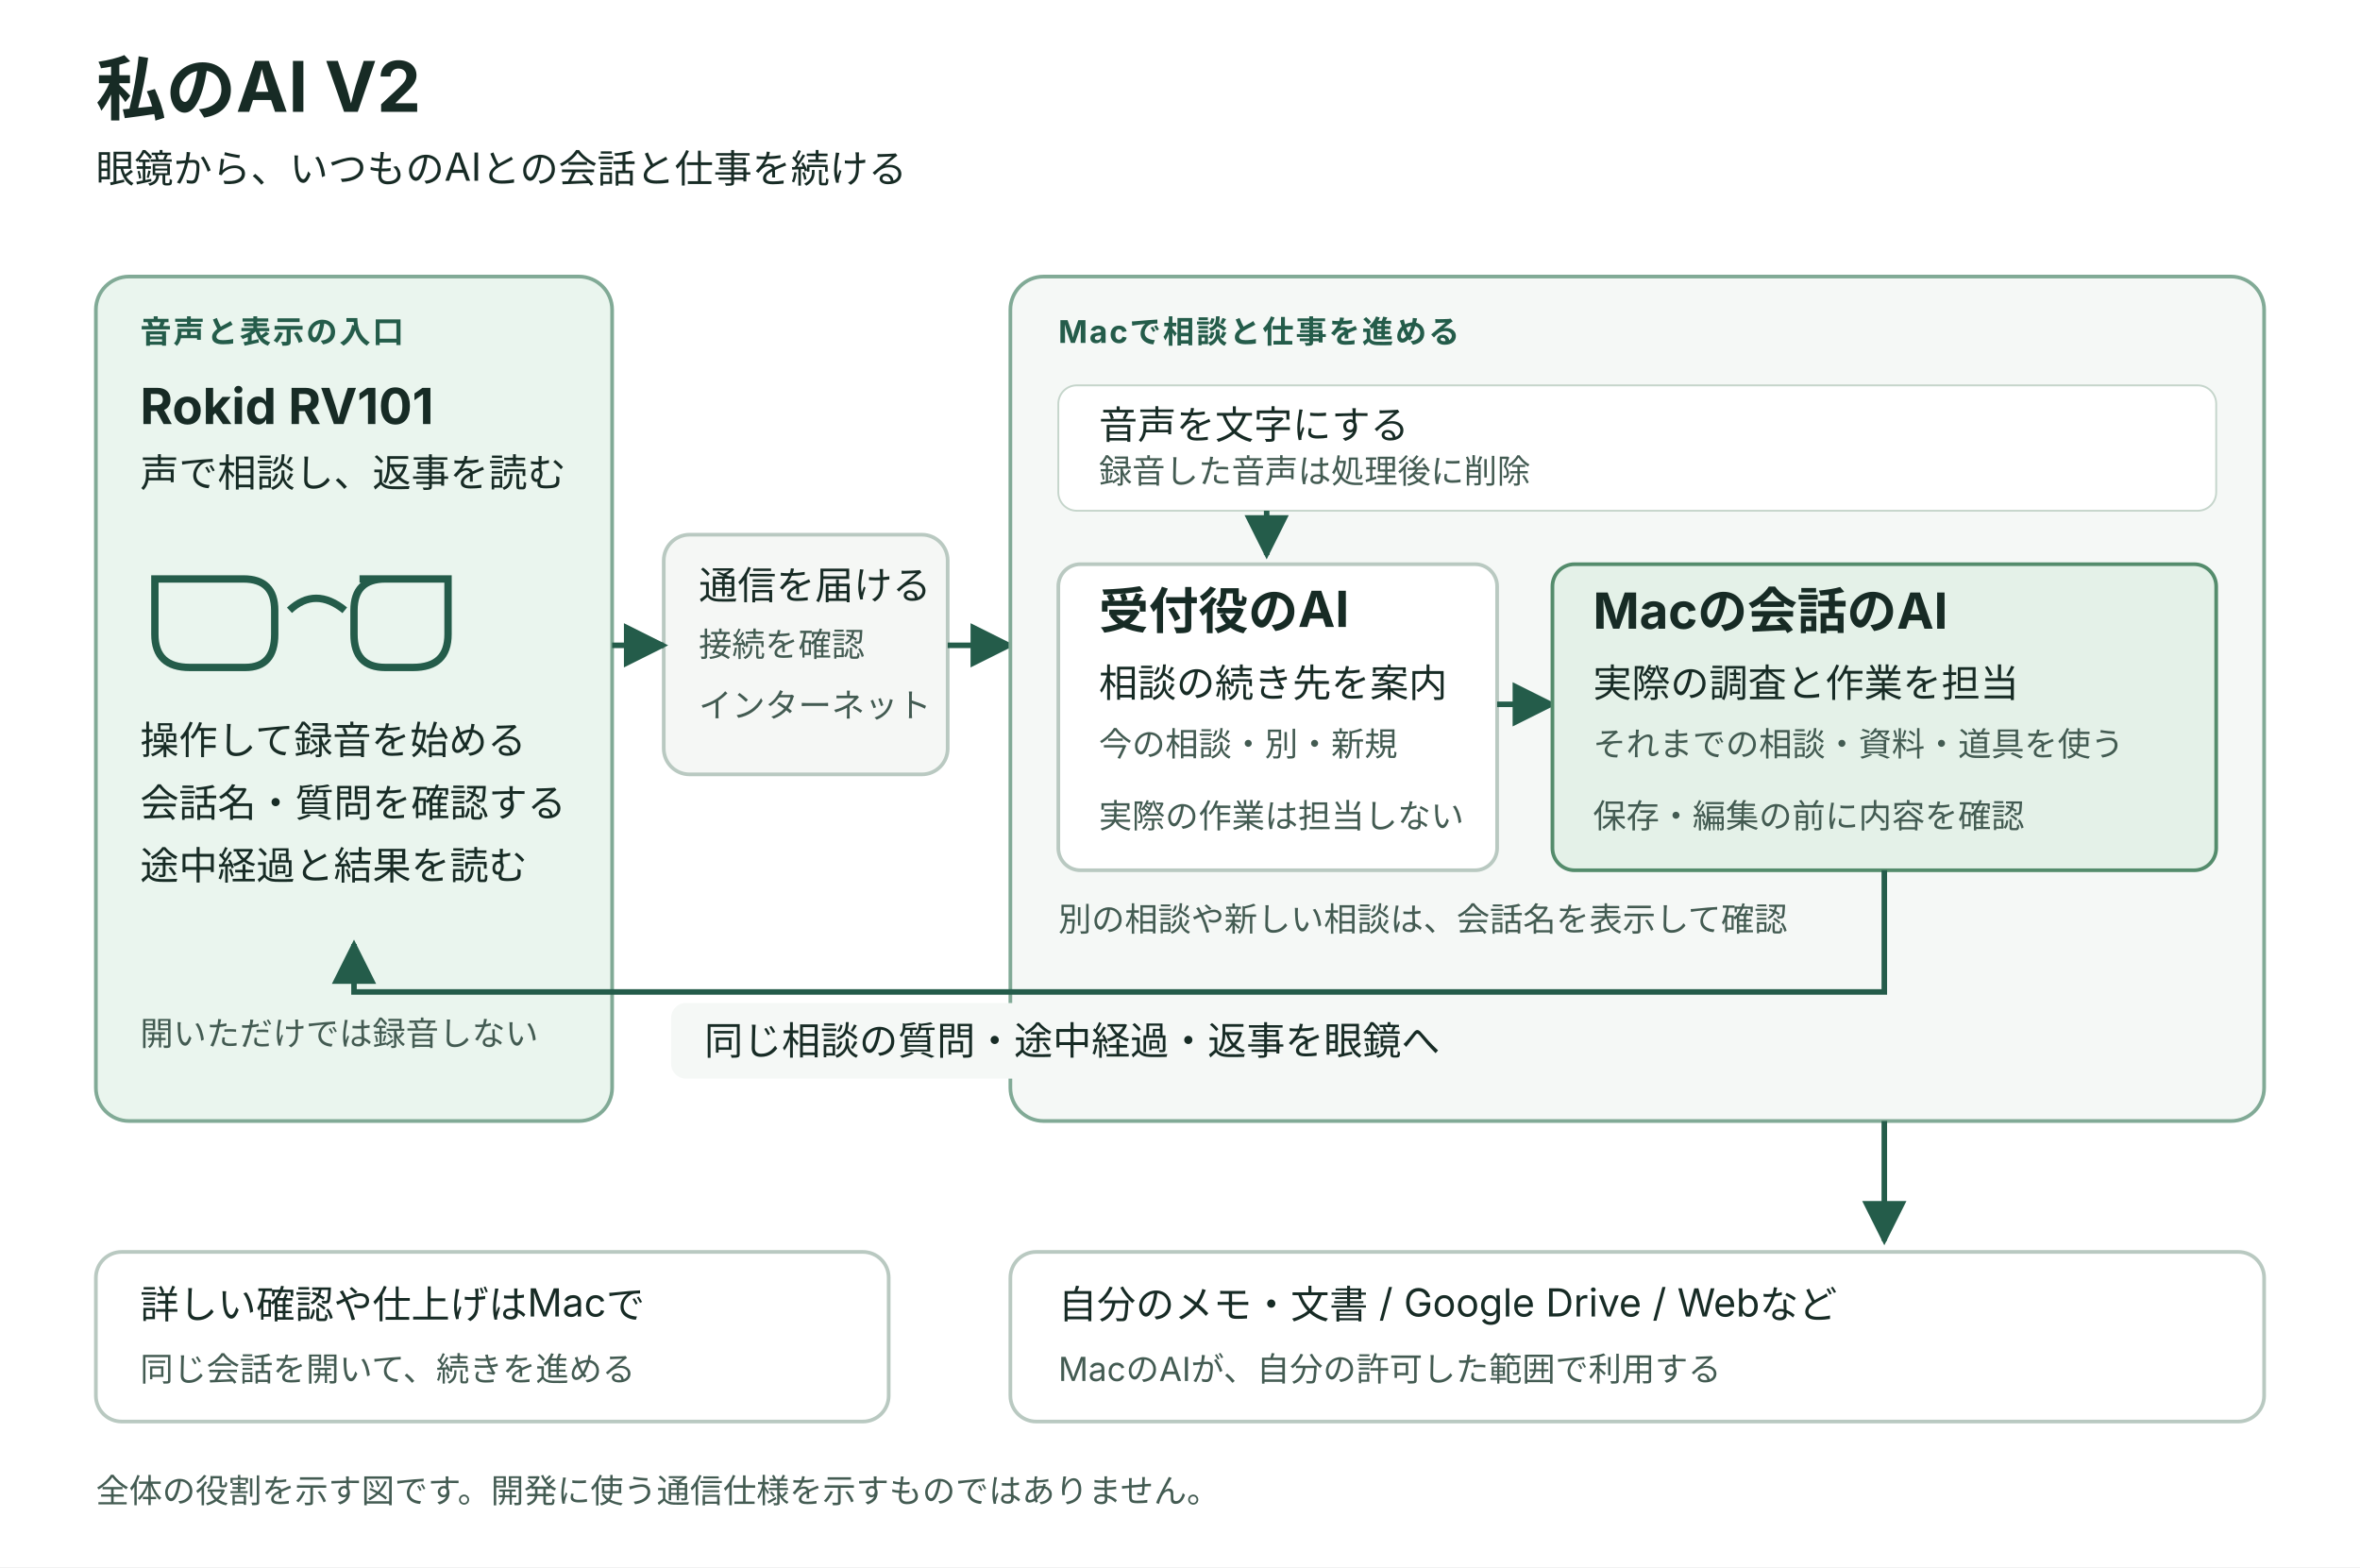
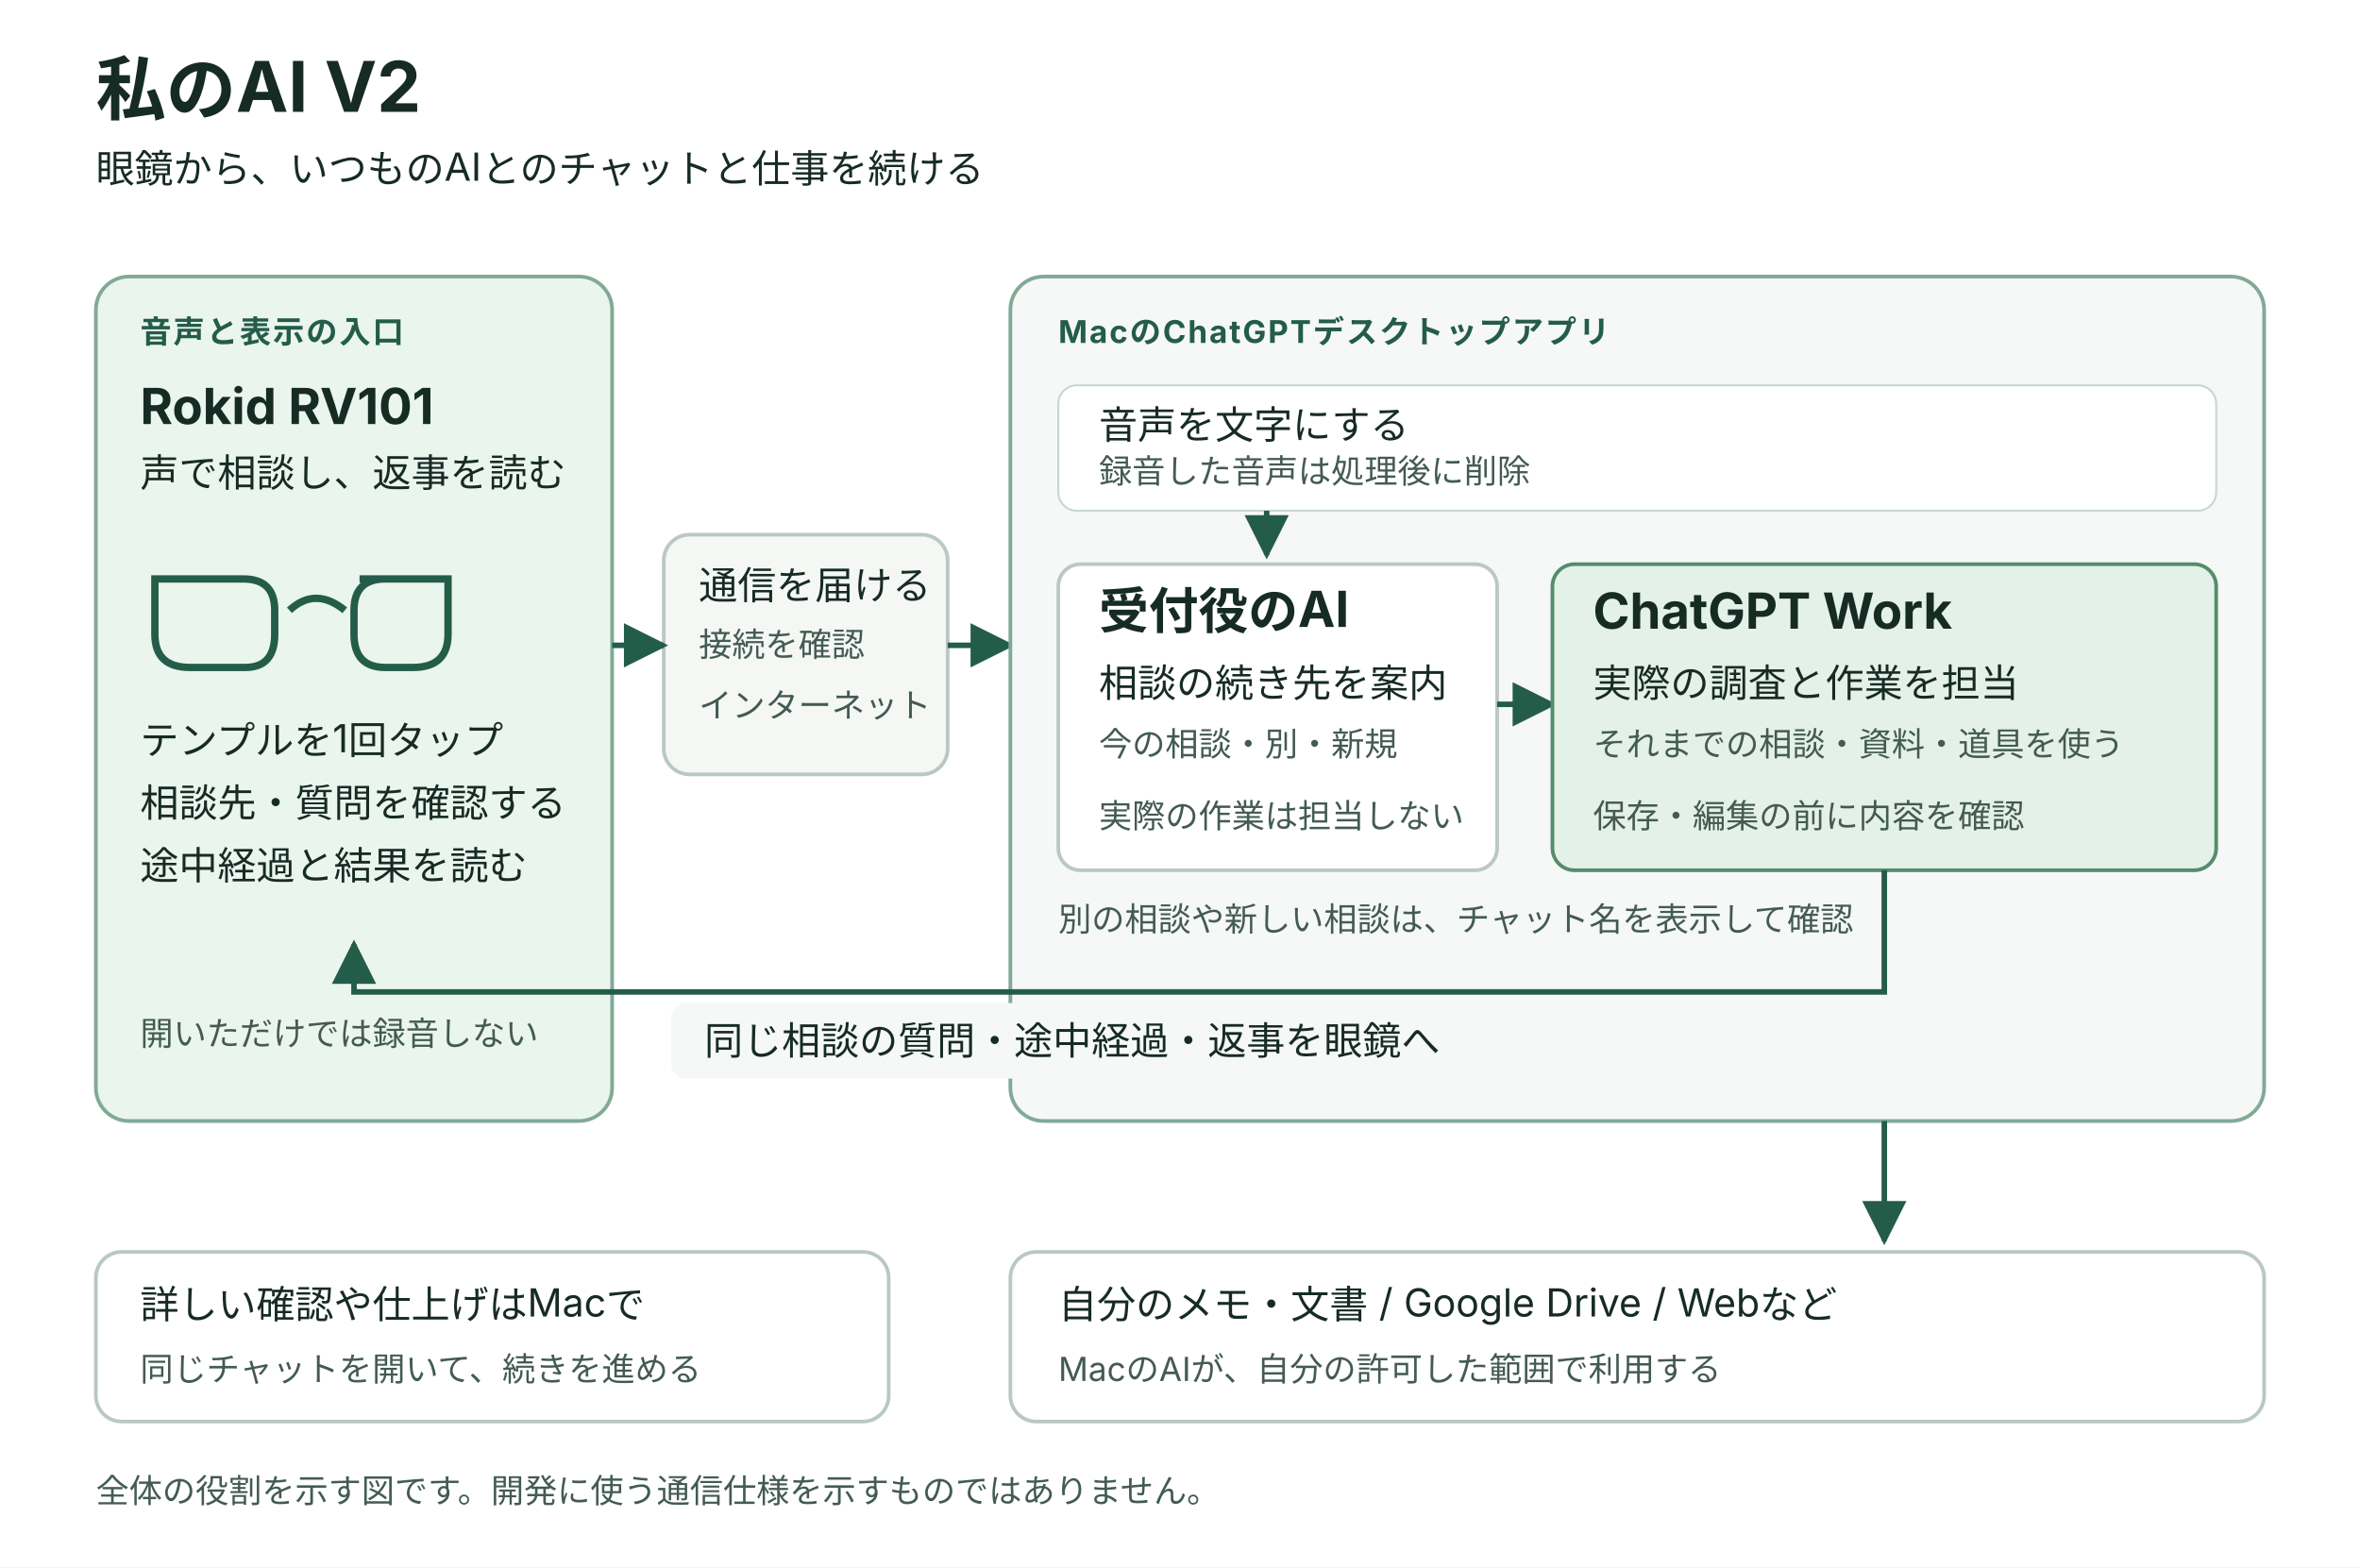
<svg xmlns="http://www.w3.org/2000/svg" width="1280" height="850" viewBox="0 0 1280 850" role="img" aria-labelledby="title desc">
  <defs>
    <marker id="arrow" viewBox="0 0 10 10" refX="9" refY="5" markerWidth="8" markerHeight="8" orient="auto-start-reverse">
      <path d="M 0 0 L 10 5 L 0 10 z" fill="#245c4a" />
    </marker>
  </defs>
  <style>
    text { font-family: -apple-system, BlinkMacSystemFont, 'Hiragino Kaku Gothic ProN', 'Yu Gothic', 'Noto Sans JP', sans-serif; fill: #172b25; }
    .heading { font-size: 27px; font-weight: 700; }
    .body { font-size: 21px; }
    .small { font-size: 18px; fill: #435b52; }
    .tag { font-size: 17px; font-weight: 700; fill: #245c4a; letter-spacing: 1px; }
    .line { fill: none; stroke: #245c4a; stroke-width: 3; marker-end: url(#arrow); }
  </style>
  <rect width="1280" height="850" fill="#ffffff" />
  <text x="52" y="62" font-size="38" font-weight="700">私のAI V2</text>
-   <text x="52" y="99" class="body">眼鏡から、いつものAIとの会話と仕事を続ける</text>
+   <text x="52" y="99" class="body">眼鏡から、いつものAIとのチャットと仕事を続ける</text>
  <rect x="52" y="150" width="280" height="458" rx="18" fill="#eaf5ee" stroke="#81aa96" stroke-width="2" />
  <text x="76" y="186" class="tag">音声と表示の入口</text>
  <text x="76" y="230" class="heading">Rokid RV101</text>
  <text x="76" y="264" class="body">声で相談し、返事を読む</text>
  <path d="M84 314 L132 314 Q149 314 149 331 L149 344 Q149 362 133 362 L103 362 Q84 362 84 344 Z M157 331 Q171 318 187 331 M195 314 L243 314 L243 344 Q243 362 224 362 L209 362 Q192 362 192 344 L192 331 Q192 314 209 314" fill="none" stroke="#245c4a" stroke-width="4" />
-   <text x="76" y="409" class="body">操作して録音を始める</text>
-   <text x="76" y="443" class="body">会話名・質問を確認する</text>
+   <text x="76" y="409" class="body">テンプルを1回タップ</text>
+   <text x="76" y="443" class="body">相談先・質問を確認する</text>
  <text x="76" y="477" class="body">途中経過と結果を読む</text>
  <text x="76" y="567" class="small">開いただけでは録音しない</text>
  <rect x="360" y="290" width="154" height="130" rx="14" fill="#f5f7f5" stroke="#b9c9c1" stroke-width="2" />
  <text x="379" y="325" class="body">通信を届ける</text>
  <text x="379" y="356" class="small">接続を確認</text>
  <text x="379" y="389" class="small">インターネット</text>
  <path d="M332 350 H360" class="line" />
  <path d="M514 350 H548" class="line" />
  <rect x="548" y="150" width="680" height="458" rx="18" fill="#f5f8f6" stroke="#81aa96" stroke-width="2" />
-   <text x="574" y="186" class="tag">Macで相談と仕事を進める</text>
+   <text x="574" y="186" class="tag">MacのChatGPTデスクトップアプリ</text>
  <rect x="574" y="209" width="628" height="68" rx="10" fill="#ffffff" stroke="#c5d5cb" />
  <text x="596" y="238" class="body">音声を文字にする</text>
  <text x="596" y="262" class="small">録音した音声は処理後に削除</text>
  <path d="M687 277 V301" class="line" />
  <rect x="574" y="306" width="238" height="166" rx="12" fill="#ffffff" stroke="#b9c9c1" stroke-width="2" />
  <text x="596" y="341" class="heading">受付役のAI</text>
  <text x="596" y="378" class="body">相談の続き先を案内</text>
  <text x="596" y="410" class="small">今の相談・別・新規</text>
  <text x="596" y="449" class="small">実際の作業は担当しない</text>
  <path d="M812 382 H842" class="line" />
  <rect x="842" y="306" width="360" height="166" rx="12" fill="#e4f1e8" stroke="#548c6c" stroke-width="2" />
-   <text x="864" y="341" class="heading">Macの会話のAI</text>
+   <text x="864" y="341" class="heading">ChatGPT Work</text>
  <text x="864" y="378" class="body">実際の調査と作業を担当</text>
  <text x="864" y="410" class="small">それまでの相談・資料・道具を使う</text>
  <text x="864" y="449" class="small">保存・編集の前に内容を確認</text>
-   <text x="574" y="505" class="small">別の相談や新しい相談は、会話名を表示して確認</text>
+   <text x="574" y="505" class="small">別の相談や新しい相談は、チャット名を表示して確認</text>
  <path d="M1022 472 V538 H192 V512" class="line" />
  <rect x="364" y="544" width="615" height="41" rx="8" fill="#f5f8f6" />
  <text x="382" y="572" class="body">同じ相談の質問・途中経過・返事を眼鏡へ</text>
  <path d="M1022 608 V673" class="line" />
  <rect x="548" y="679" width="680" height="92" rx="14" fill="#ffffff" stroke="#b9c9c1" stroke-width="2" />
  <text x="574" y="715" class="body">自分のメモ・文書 / Google Drive / Webなど</text>
  <text x="574" y="749" class="small">MacのAIが、自分の許可した範囲で利用する</text>
  <rect x="52" y="679" width="430" height="92" rx="14" fill="#ffffff" stroke="#b9c9c1" stroke-width="2" />
  <text x="76" y="715" class="body">詳しい確認や仕上げはMacで</text>
-   <text x="76" y="749" class="small">同じ会話を開いて、続きを進める</text>
+   <text x="76" y="749" class="small">同じチャットを開いて、続きを進める</text>
  <text x="52" y="815" class="small">全体の役割を示す図です。開発に使う通信仕様を示すものではありません。</text>
</svg>
